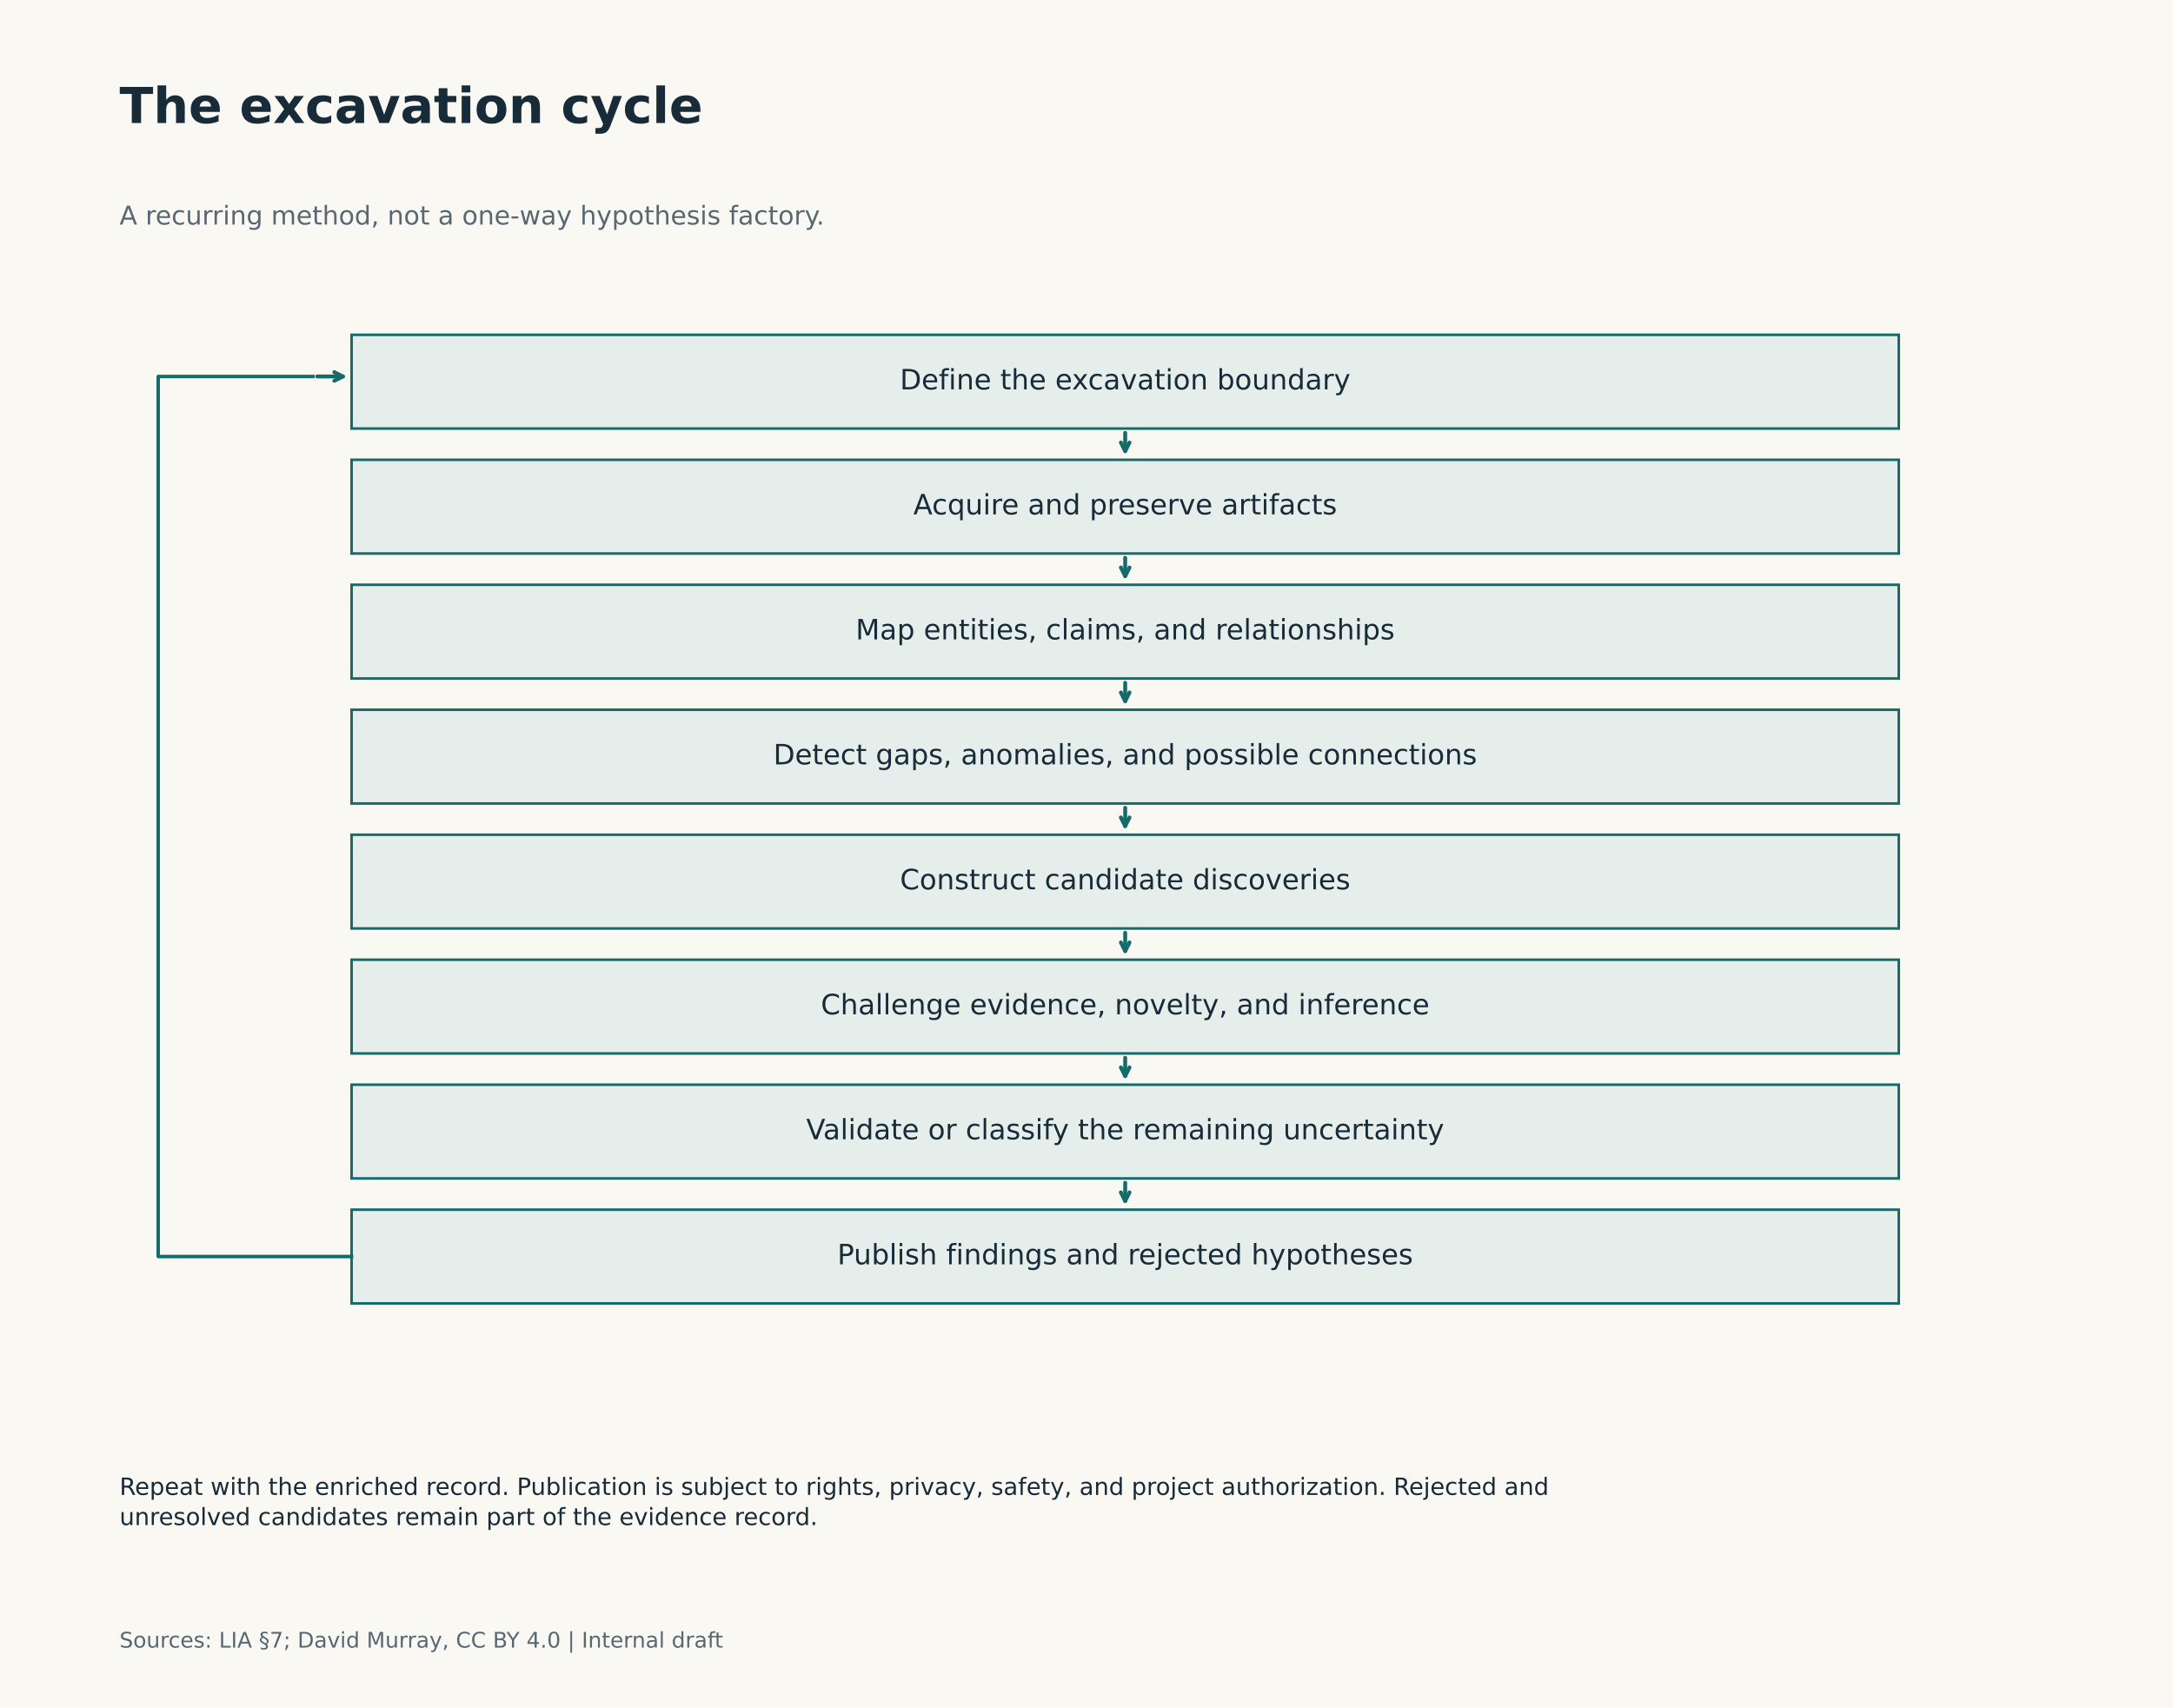
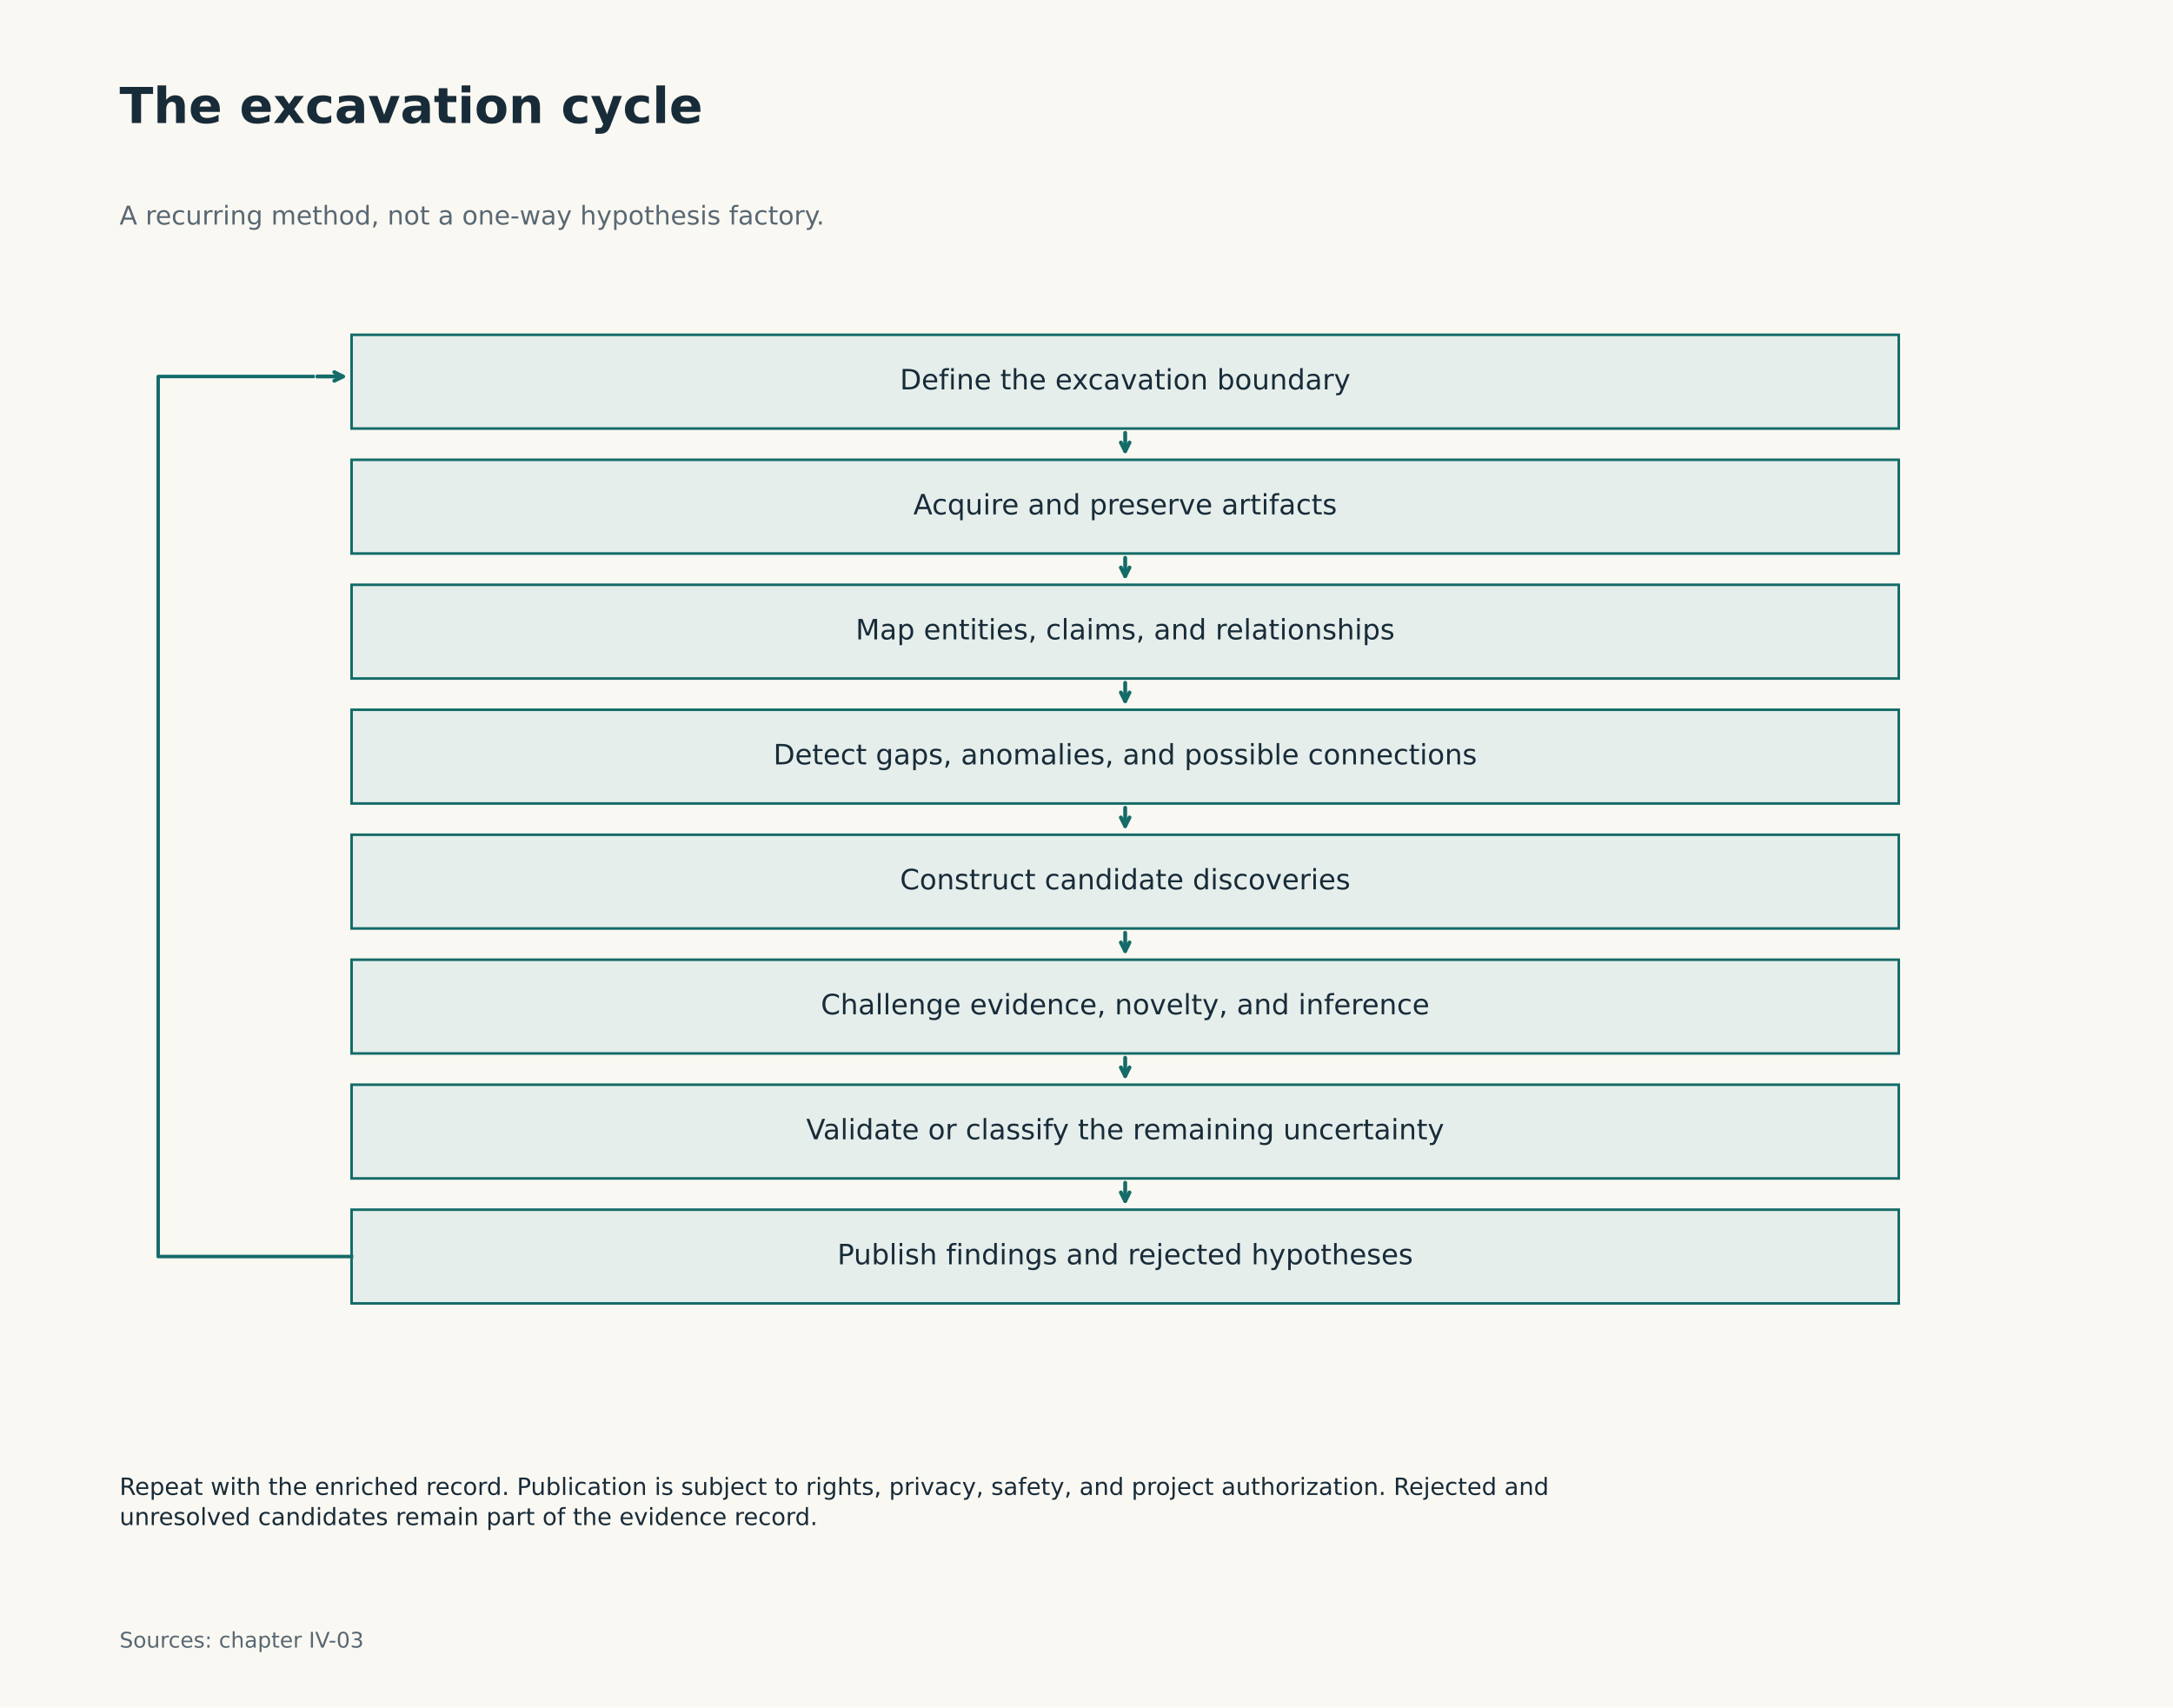
<svg xmlns="http://www.w3.org/2000/svg" width="1008pt" height="792pt" viewBox="0 0 1008 792" version="1.1">
  <defs>
    <style type="text/css">*{stroke-linejoin: round; stroke-linecap: butt}</style>
  </defs>
  <g id="figure_1">
    <g id="patch_1">
      <path d="M 0 792  L 1008 792  L 1008 0  L 0 0  z " style="fill: #faf8f2" />
    </g>
    <g id="axes_1">
      <g id="patch_2">
-         <path d="M 163.094 198.792  L 880.79 198.792  L 880.79 155.311  L 163.094 155.311  z " clip-path="url(#p0ea55ca65a)" style="fill: #e5eeeb; stroke: #146b68; stroke-width: 1.2; stroke-linejoin: miter" />
+         <path d="M 163.094 198.792  L 880.79 198.792  L 880.79 155.311  L 163.094 155.311  z " clip-path="url(#p449f518d7e)" style="fill: #e5eeeb; stroke: #146b68; stroke-width: 1.2; stroke-linejoin: miter" />
      </g>
      <g id="patch_3">
-         <path d="M 163.094 256.766  L 880.79 256.766  L 880.79 213.286  L 163.094 213.286  z " clip-path="url(#p0ea55ca65a)" style="fill: #e5eeeb; stroke: #146b68; stroke-width: 1.2; stroke-linejoin: miter" />
+         <path d="M 163.094 256.766  L 880.79 256.766  L 880.79 213.286  L 163.094 213.286  z " clip-path="url(#p449f518d7e)" style="fill: #e5eeeb; stroke: #146b68; stroke-width: 1.2; stroke-linejoin: miter" />
      </g>
      <g id="patch_4">
-         <path d="M 163.094 314.741  L 880.79 314.741  L 880.79 271.26  L 163.094 271.26  z " clip-path="url(#p0ea55ca65a)" style="fill: #e5eeeb; stroke: #146b68; stroke-width: 1.2; stroke-linejoin: miter" />
+         <path d="M 163.094 314.741  L 880.79 314.741  L 880.79 271.26  L 163.094 271.26  z " clip-path="url(#p449f518d7e)" style="fill: #e5eeeb; stroke: #146b68; stroke-width: 1.2; stroke-linejoin: miter" />
      </g>
      <g id="patch_5">
-         <path d="M 163.094 372.715  L 880.79 372.715  L 880.79 329.234  L 163.094 329.234  z " clip-path="url(#p0ea55ca65a)" style="fill: #e5eeeb; stroke: #146b68; stroke-width: 1.2; stroke-linejoin: miter" />
+         <path d="M 163.094 372.715  L 880.79 372.715  L 880.79 329.234  L 163.094 329.234  z " clip-path="url(#p449f518d7e)" style="fill: #e5eeeb; stroke: #146b68; stroke-width: 1.2; stroke-linejoin: miter" />
      </g>
      <g id="patch_6">
-         <path d="M 163.094 430.69  L 880.79 430.69  L 880.79 387.209  L 163.094 387.209  z " clip-path="url(#p0ea55ca65a)" style="fill: #e5eeeb; stroke: #146b68; stroke-width: 1.2; stroke-linejoin: miter" />
+         <path d="M 163.094 430.69  L 880.79 430.69  L 880.79 387.209  L 163.094 387.209  z " clip-path="url(#p449f518d7e)" style="fill: #e5eeeb; stroke: #146b68; stroke-width: 1.2; stroke-linejoin: miter" />
      </g>
      <g id="patch_7">
-         <path d="M 163.094 488.664  L 880.79 488.664  L 880.79 445.183  L 163.094 445.183  z " clip-path="url(#p0ea55ca65a)" style="fill: #e5eeeb; stroke: #146b68; stroke-width: 1.2; stroke-linejoin: miter" />
+         <path d="M 163.094 488.664  L 880.79 488.664  L 880.79 445.183  L 163.094 445.183  z " clip-path="url(#p449f518d7e)" style="fill: #e5eeeb; stroke: #146b68; stroke-width: 1.2; stroke-linejoin: miter" />
      </g>
      <g id="patch_8">
-         <path d="M 163.094 546.638  L 880.79 546.638  L 880.79 503.158  L 163.094 503.158  z " clip-path="url(#p0ea55ca65a)" style="fill: #e5eeeb; stroke: #146b68; stroke-width: 1.2; stroke-linejoin: miter" />
+         <path d="M 163.094 546.638  L 880.79 546.638  L 880.79 503.158  L 163.094 503.158  z " clip-path="url(#p449f518d7e)" style="fill: #e5eeeb; stroke: #146b68; stroke-width: 1.2; stroke-linejoin: miter" />
      </g>
      <g id="patch_9">
-         <path d="M 163.094 604.613  L 880.79 604.613  L 880.79 561.132  L 163.094 561.132  z " clip-path="url(#p0ea55ca65a)" style="fill: #e5eeeb; stroke: #146b68; stroke-width: 1.2; stroke-linejoin: miter" />
+         <path d="M 163.094 604.613  L 880.79 604.613  L 880.79 561.132  L 163.094 561.132  z " clip-path="url(#p449f518d7e)" style="fill: #e5eeeb; stroke: #146b68; stroke-width: 1.2; stroke-linejoin: miter" />
      </g>
      <g id="line2d_1">
-         <path d="M 163.094 582.872  L 73.382 582.872  L 73.382 174.636  L 145.152 174.636  " clip-path="url(#p0ea55ca65a)" style="fill: none; stroke: #146b68; stroke-width: 1.6; stroke-linecap: square" />
+         <path d="M 163.094 582.872  L 73.382 582.872  L 73.382 174.636  L 145.152 174.636  " clip-path="url(#p449f518d7e)" style="fill: none; stroke: #146b68; stroke-width: 1.6; stroke-linecap: square" />
      </g>
      <g id="text_1">
        <text style="font-size: 13px; font-family: 'DejaVu Sans'; text-anchor: middle; fill: #182b38" x="521.942" y="180.639" transform="rotate(-0 521.9424 180.6388)">Define the excavation boundary</text>
      </g>
      <g id="patch_10">
        <path d="M 521.942 200.791  Q 521.942 206.039 521.942 209.275  " style="fill: none; stroke: #146b68; stroke-width: 1.8; stroke-linecap: round" />
        <path d="M 523.942 205.275  L 521.942 209.275  L 519.942 205.275  " style="fill: none; stroke: #146b68; stroke-width: 1.8; stroke-linecap: round" />
      </g>
      <g id="text_2">
        <text style="font-size: 13px; font-family: 'DejaVu Sans'; text-anchor: middle; fill: #182b38" x="521.942" y="238.613" transform="rotate(-0 521.9424 238.6132)">Acquire and preserve artifacts</text>
      </g>
      <g id="patch_11">
        <path d="M 521.942 258.766  Q 521.942 264.014 521.942 267.25  " style="fill: none; stroke: #146b68; stroke-width: 1.8; stroke-linecap: round" />
        <path d="M 523.942 263.25  L 521.942 267.25  L 519.942 263.25  " style="fill: none; stroke: #146b68; stroke-width: 1.8; stroke-linecap: round" />
      </g>
      <g id="text_3">
        <text style="font-size: 13px; font-family: 'DejaVu Sans'; text-anchor: middle; fill: #182b38" x="521.942" y="296.588" transform="rotate(-0 521.9424 296.5876)">Map entities, claims, and relationships</text>
      </g>
      <g id="patch_12">
        <path d="M 521.942 316.74  Q 521.942 321.988 521.942 325.224  " style="fill: none; stroke: #146b68; stroke-width: 1.8; stroke-linecap: round" />
        <path d="M 523.942 321.224  L 521.942 325.224  L 519.942 321.224  " style="fill: none; stroke: #146b68; stroke-width: 1.8; stroke-linecap: round" />
      </g>
      <g id="text_4">
        <text style="font-size: 13px; font-family: 'DejaVu Sans'; text-anchor: middle; fill: #182b38" x="521.942" y="354.562" transform="rotate(-0 521.9424 354.562)">Detect gaps, anomalies, and possible connections</text>
      </g>
      <g id="patch_13">
        <path d="M 521.942 374.714  Q 521.942 379.963 521.942 383.198  " style="fill: none; stroke: #146b68; stroke-width: 1.8; stroke-linecap: round" />
        <path d="M 523.942 379.198  L 521.942 383.198  L 519.942 379.198  " style="fill: none; stroke: #146b68; stroke-width: 1.8; stroke-linecap: round" />
      </g>
      <g id="text_5">
        <text style="font-size: 13px; font-family: 'DejaVu Sans'; text-anchor: middle; fill: #182b38" x="521.942" y="412.536" transform="rotate(-0 521.9424 412.5364)">Construct candidate discoveries</text>
      </g>
      <g id="patch_14">
        <path d="M 521.942 432.689  Q 521.942 437.937 521.942 441.173  " style="fill: none; stroke: #146b68; stroke-width: 1.8; stroke-linecap: round" />
        <path d="M 523.942 437.173  L 521.942 441.173  L 519.942 437.173  " style="fill: none; stroke: #146b68; stroke-width: 1.8; stroke-linecap: round" />
      </g>
      <g id="text_6">
        <text style="font-size: 13px; font-family: 'DejaVu Sans'; text-anchor: middle; fill: #182b38" x="521.942" y="470.511" transform="rotate(-0 521.9424 470.5108)">Challenge evidence, novelty, and inference</text>
      </g>
      <g id="patch_15">
        <path d="M 521.942 490.663  Q 521.942 495.911 521.942 499.147  " style="fill: none; stroke: #146b68; stroke-width: 1.8; stroke-linecap: round" />
        <path d="M 523.942 495.147  L 521.942 499.147  L 519.942 495.147  " style="fill: none; stroke: #146b68; stroke-width: 1.8; stroke-linecap: round" />
      </g>
      <g id="text_7">
        <text style="font-size: 13px; font-family: 'DejaVu Sans'; text-anchor: middle; fill: #182b38" x="521.942" y="528.485" transform="rotate(-0 521.9424 528.4852)">Validate or classify the remaining uncertainty</text>
      </g>
      <g id="patch_16">
        <path d="M 521.942 548.638  Q 521.942 553.886 521.942 557.122  " style="fill: none; stroke: #146b68; stroke-width: 1.8; stroke-linecap: round" />
        <path d="M 523.942 553.122  L 521.942 557.122  L 519.942 553.122  " style="fill: none; stroke: #146b68; stroke-width: 1.8; stroke-linecap: round" />
      </g>
      <g id="text_8">
        <text style="font-size: 13px; font-family: 'DejaVu Sans'; text-anchor: middle; fill: #182b38" x="521.942" y="586.46" transform="rotate(-0 521.9424 586.4596)">Publish findings and rejected hypotheses</text>
      </g>
      <g id="patch_17">
        <path d="M 147.154 174.636  Q 154.126 174.636 159.085 174.636  " style="fill: none; stroke: #146b68; stroke-width: 1.8; stroke-linecap: round" />
        <path d="M 155.085 172.636  L 159.085 174.636  L 155.085 176.636  " style="fill: none; stroke: #146b68; stroke-width: 1.8; stroke-linecap: round" />
      </g>
    </g>
    <g id="text_9">
      <text style="font-weight: 700; font-size: 23px; font-family: 'DejaVu Sans'; text-anchor: start; fill: #182b38" x="55.44" y="57.076" transform="rotate(-0 55.44 57.07641)">The excavation cycle</text>
    </g>
    <g id="text_10">
      <text style="font-size: 12px; font-family: 'DejaVu Sans'; text-anchor: start; fill: #586873" x="55.44" y="104.158" transform="rotate(-0 55.44 104.1581)">A recurring method, not a one-way hypothesis factory.</text>
    </g>
    <g id="text_11">
      <text style="font-size: 11px; font-family: 'DejaVu Sans'; fill: #182b38" transform="translate(55.44 693.4383)">Repeat with the enriched record. Publication is subject to rights, privacy, safety, and project authorization. Rejected and</text>
      <text style="font-size: 11px; font-family: 'DejaVu Sans'; fill: #182b38" transform="translate(55.44 707.4275)">unresolved candidates remain part of the evidence record.</text>
    </g>
    <g id="text_12">
-       <text style="font-size: 10px; font-family: 'DejaVu Sans'; text-anchor: start; fill: #586873" x="55.44" y="764.28" transform="rotate(-0 55.44 764.28)">Sources: LIA §7; David Murray, CC BY 4.0  |  Internal draft</text>
+       <text style="font-size: 10px; font-family: 'DejaVu Sans'; text-anchor: start; fill: #586873" x="55.44" y="764.28" transform="rotate(-0 55.44 764.28)">Sources: chapter IV-03</text>
    </g>
  </g>
  <defs>
-     <clipPath id="p0ea55ca65a">
+     <clipPath id="p449f518d7e">
      <rect x="55.44" y="150.48" width="897.12" height="483.12" />
    </clipPath>
  </defs>
</svg>
